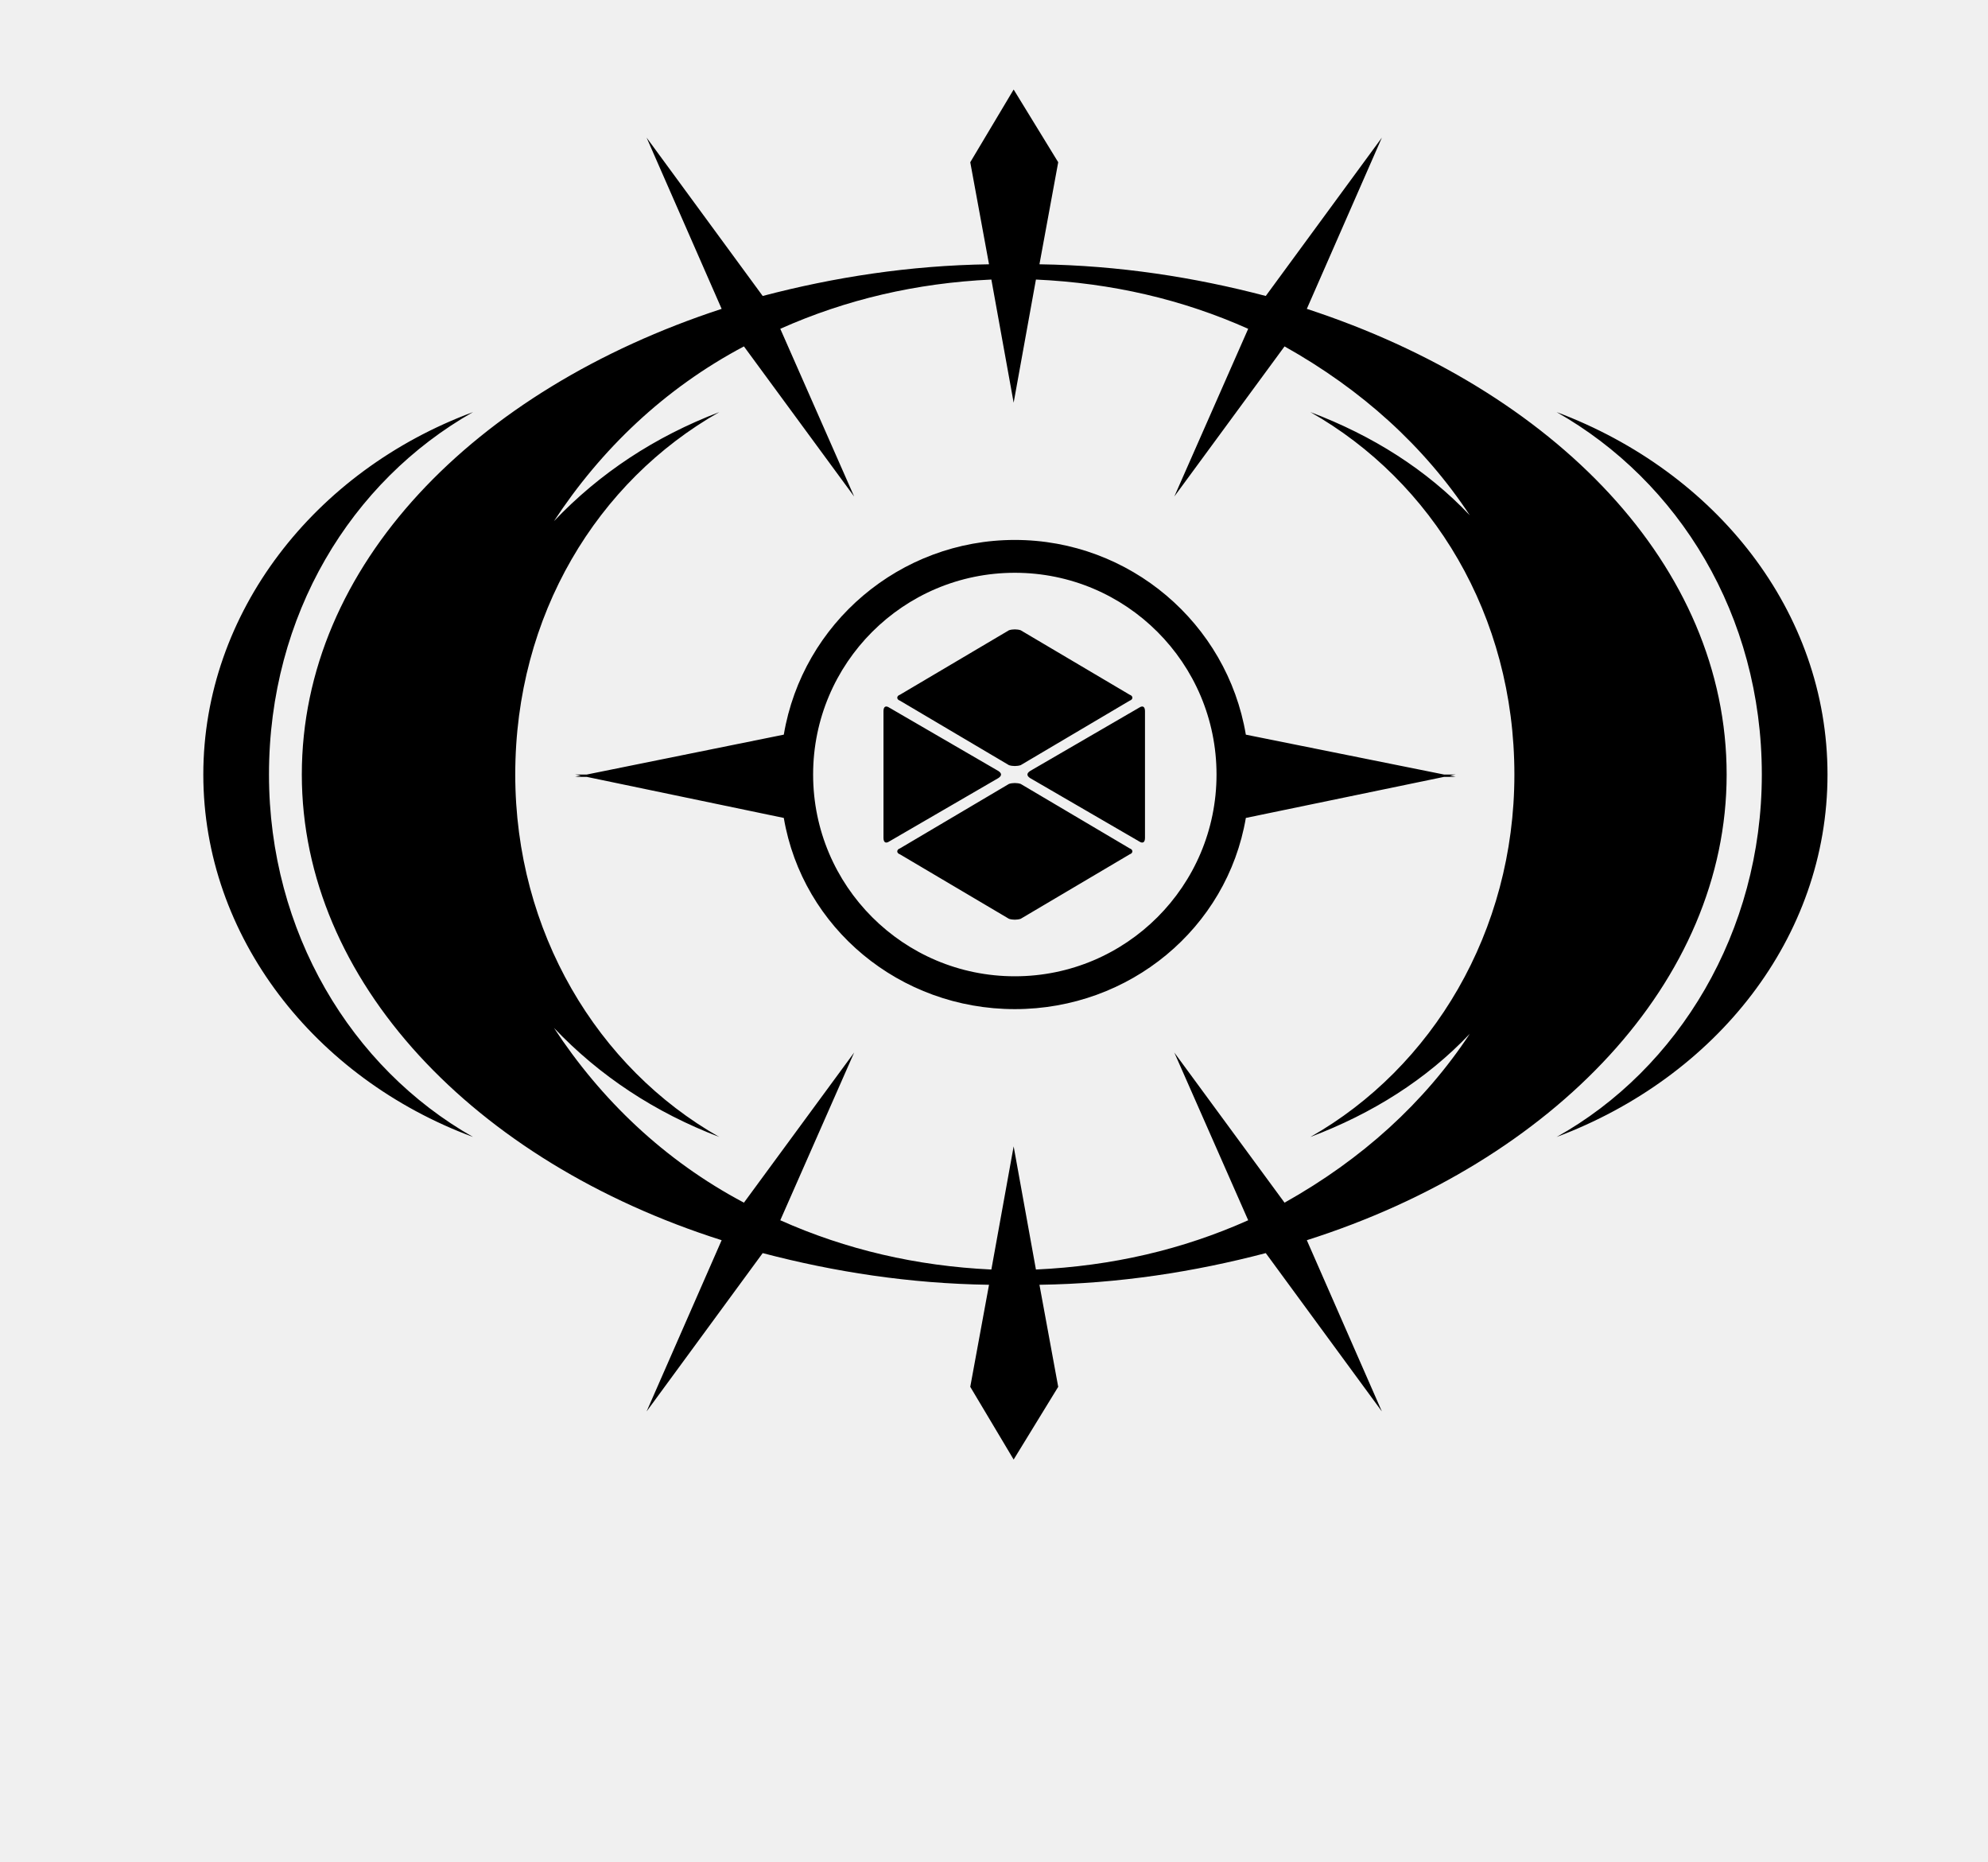
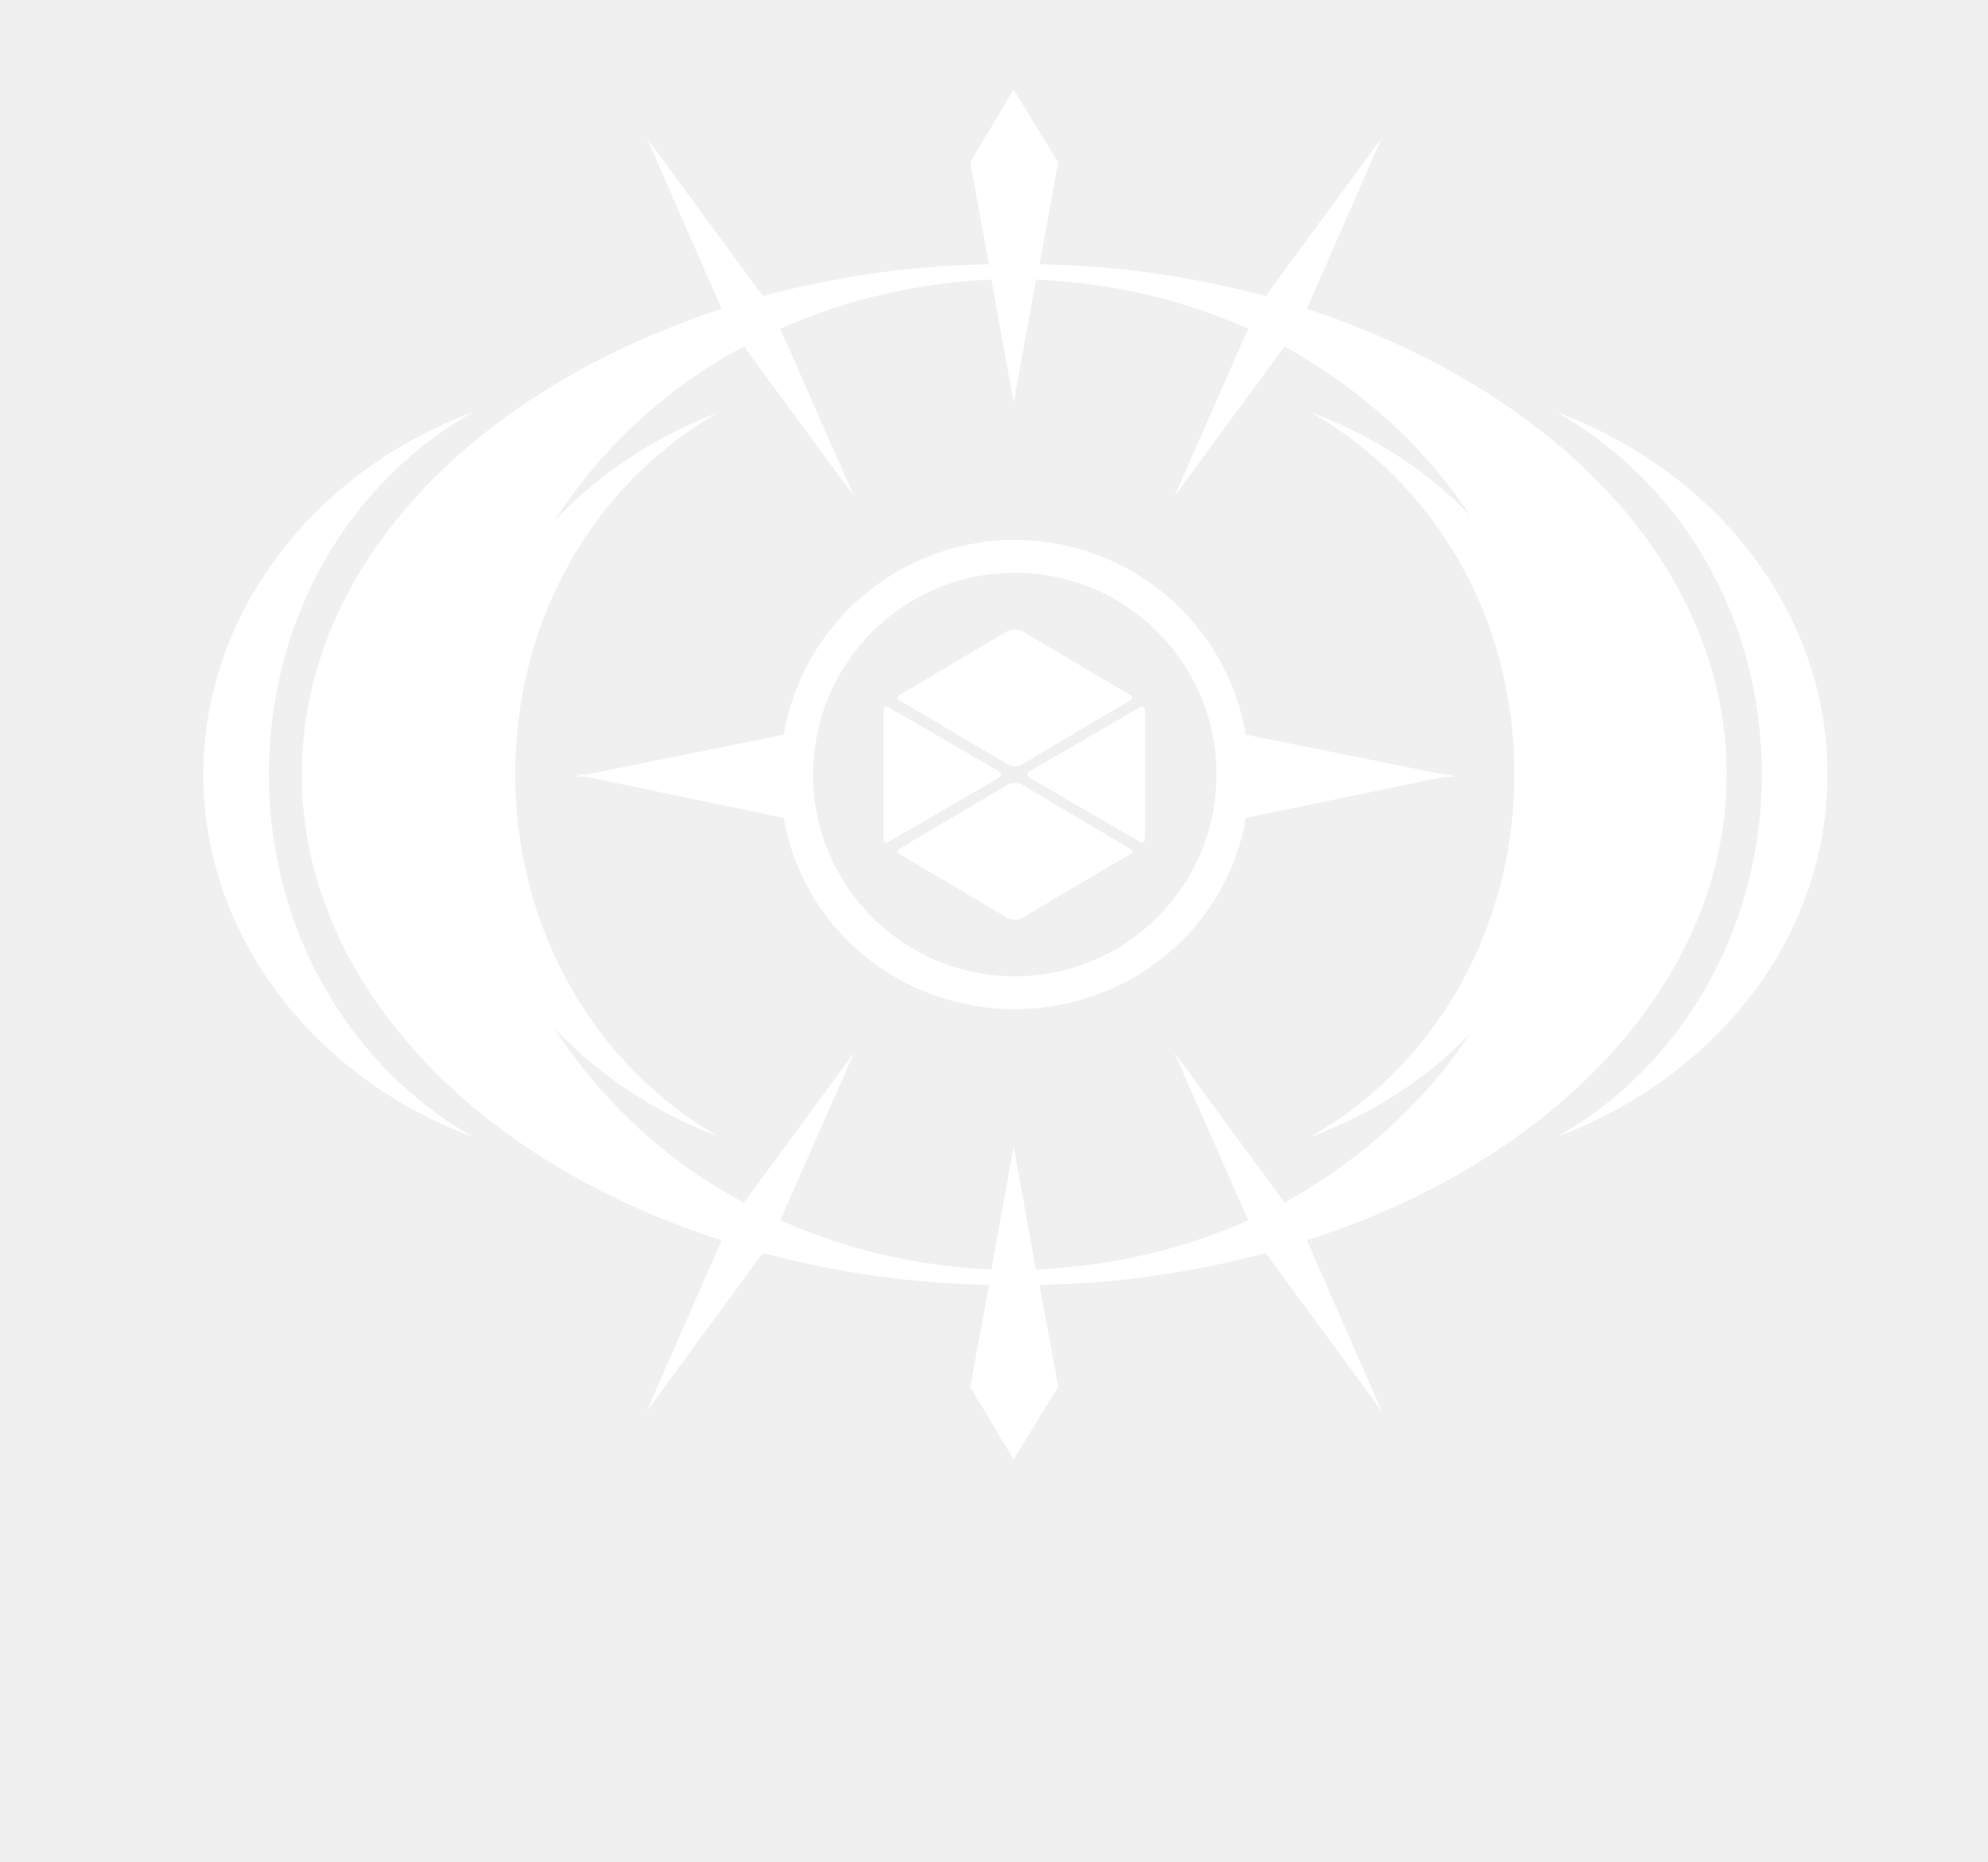
<svg xmlns="http://www.w3.org/2000/svg" version="1.1" viewBox="-10 0 1068 1000">
  <g transform="matrix(1 0 0 -1 0 800)">
-     <path fill="currentColor" d="M538.335 378.96l58.59 -34.649c1.89 -0.631 1.89 -2.521 0 -3.15l-58.59 -34.649c-1.89 -0.631 -4.41 -0.631 -6.3 0l-58.59 34.649c-1.89 0.63 -1.89 2.52 0 3.15l58.59 34.649 c1.89 0.63 4.41 0.63 6.3 0zM467.775 419.91l58.589 -34.02c1.891 -1.26 1.891 -2.52 0 -3.779l-58.589 -34.02c-1.89 -1.26 -3.15 -0.63 -3.15 1.891v68.039c0 2.521 1.261 3.15 3.15 1.891z M532.035 389.04l-58.59 34.649c-1.89 0.63 -1.89 2.521 0 3.15l58.59 34.649c1.89 0.631 4.41 0.631 6.3 0l58.59 -34.649c1.89 -0.63 1.89 -2.521 0 -3.15l-58.59 -34.649 c-1.89 -0.63 -4.41 -0.63 -6.3 0zM543.375 385.89l58.59 34.02c1.891 1.26 3.149 0.63 3.149 -1.891v-68.039c0 -2.521 -1.259 -3.15 -3.149 -1.891l-58.59 34.02c-1.89 1.26 -1.89 2.52 0 3.779z M765.765 382.739l-106.47 -22.05c-10.08 -59.22 -62.37 -102.689 -124.109 -102.689c-61.74 0 -114.03 43.47 -124.11 102.689l-105.84 22.05h-6.3l3.149 0.631l-3.149 0.63h6.3l105.84 21.42 c10.08 59.85 62.37 104.58 124.11 104.58c61.739 0 114.029 -44.73 124.109 -104.58l106.47 -21.42h6.3l-3.149 -0.63l3.149 -0.631h-6.3zM535.186 275.64c59.85 0 108.359 48.511 108.359 108.36s-48.51 108.36 -108.359 108.36 c-59.851 0 -108.36 -48.511 -108.36 -108.36s48.51 -108.36 108.36 -108.36zM732.375 41.91l-62.37 85.05c-38.43 -10.08 -78.75 -16.38 -121.59 -17.01l10.08 -54.81l-23.939 -39.06l-23.311 39.06l10.08 54.81 c-42.84 0.63 -83.16 6.93 -121.59 17.01l-62.371 -85.05l40.321 91.98c-132.931 42.21 -225.541 139.23 -225.541 250.11c0 112.14 92.61 206.64 225.541 250.11l-40.321 91.98l62.371 -85.05c38.43 10.08 78.75 16.38 121.59 17.01 l-10.08 54.81l23.311 39.06l23.939 -39.06l-10.08 -54.81c42.84 -0.63 83.16 -6.93 121.59 -17.01l62.37 85.05l-40.319 -91.98c132.93 -43.471 225.539 -137.971 225.539 -250.11c0 -110.88 -92.609 -207.9 -225.539 -250.11z M534.556 184.29l11.97 -66.15c40.949 1.891 78.75 10.71 114.03 26.46l-39.691 90.09l59.221 -80.64c41.58 23.311 74.971 53.55 99.54 90.72c-23.311 -24.569 -52.29 -42.84 -85.68 -55.44c65.519 37.17 109.619 110.25 109.619 194.67 c0 85.68 -44.1 157.5 -109.619 194.67c33.39 -12.601 62.369 -30.87 85.68 -55.44c-24.569 37.17 -57.96 67.409 -99.54 90.72l-59.221 -80.64l39.691 90.09c-35.28 15.75 -73.081 24.569 -114.03 26.46l-11.97 -66.15l-11.971 66.15 c-40.32 -1.891 -78.12 -10.71 -113.399 -26.46l39.69 -90.09l-59.22 80.64c-42.841 -22.681 -76.86 -55.44 -102.061 -93.87c24.57 25.83 54.181 45.359 88.83 58.59c-65.519 -37.17 -109.619 -108.99 -109.619 -194.67 c0 -84.42 44.1 -157.5 109.619 -194.67c-34.649 13.23 -64.26 32.76 -88.83 58.59c25.2 -38.431 59.22 -71.189 102.061 -93.87l59.22 80.64l-39.69 -90.09c35.279 -15.75 73.079 -24.569 113.399 -26.46zM134.505 384 c0 -84.42 44.101 -157.5 109.62 -194.67c-85.05 31.5 -144.9 107.73 -144.9 194.67s59.851 163.17 144.9 194.67c-65.519 -37.17 -109.62 -108.99 -109.62 -194.67zM826.245 578.67c85.68 -32.13 145.53 -107.101 145.53 -194.67 c0 -87.57 -59.851 -162.54 -145.53 -194.67c65.519 36.54 110.25 110.25 110.25 194.67c0 85.68 -44.73 157.5 -110.25 194.67z" />
+     <path fill="#ffffff" d="M538.335 378.96l58.59 -34.649c1.89 -0.631 1.89 -2.521 0 -3.15l-58.59 -34.649c-1.89 -0.631 -4.41 -0.631 -6.3 0l-58.59 34.649c-1.89 0.63 -1.89 2.52 0 3.15l58.59 34.649 c1.89 0.63 4.41 0.63 6.3 0zM467.775 419.91l58.589 -34.02c1.891 -1.26 1.891 -2.52 0 -3.779l-58.589 -34.02c-1.89 -1.26 -3.15 -0.63 -3.15 1.891v68.039c0 2.521 1.261 3.15 3.15 1.891z M532.035 389.04l-58.59 34.649c-1.89 0.63 -1.89 2.521 0 3.15l58.59 34.649c1.89 0.631 4.41 0.631 6.3 0l58.59 -34.649c1.89 -0.63 1.89 -2.521 0 -3.15l-58.59 -34.649 c-1.89 -0.63 -4.41 -0.63 -6.3 0zM543.375 385.89l58.59 34.02c1.891 1.26 3.149 0.63 3.149 -1.891v-68.039c0 -2.521 -1.259 -3.15 -3.149 -1.891l-58.59 34.02c-1.89 1.26 -1.89 2.52 0 3.779z M765.765 382.739l-106.47 -22.05c-10.08 -59.22 -62.37 -102.689 -124.109 -102.689c-61.74 0 -114.03 43.47 -124.11 102.689l-105.84 22.05h-6.3l3.149 0.631l-3.149 0.63h6.3l105.84 21.42 c10.08 59.85 62.37 104.58 124.11 104.58c61.739 0 114.029 -44.73 124.109 -104.58l106.47 -21.42h6.3l-3.149 -0.63l3.149 -0.631h-6.3zM535.186 275.64c59.85 0 108.359 48.511 108.359 108.36s-48.51 108.36 -108.359 108.36 c-59.851 0 -108.36 -48.511 -108.36 -108.36s48.51 -108.36 108.36 -108.36zM732.375 41.91l-62.37 85.05c-38.43 -10.08 -78.75 -16.38 -121.59 -17.01l10.08 -54.81l-23.939 -39.06l-23.311 39.06l10.08 54.81 c-42.84 0.63 -83.16 6.93 -121.59 17.01l-62.371 -85.05l40.321 91.98c-132.931 42.21 -225.541 139.23 -225.541 250.11c0 112.14 92.61 206.64 225.541 250.11l-40.321 91.98l62.371 -85.05c38.43 10.08 78.75 16.38 121.59 17.01 l-10.08 54.81l23.311 39.06l23.939 -39.06l-10.08 -54.81c42.84 -0.63 83.16 -6.93 121.59 -17.01l62.37 85.05l-40.319 -91.98c132.93 -43.471 225.539 -137.971 225.539 -250.11c0 -110.88 -92.609 -207.9 -225.539 -250.11z M534.556 184.29l11.97 -66.15c40.949 1.891 78.75 10.71 114.03 26.46l-39.691 90.09l59.221 -80.64c41.58 23.311 74.971 53.55 99.54 90.72c-23.311 -24.569 -52.29 -42.84 -85.68 -55.44c65.519 37.17 109.619 110.25 109.619 194.67 c0 85.68 -44.1 157.5 -109.619 194.67c33.39 -12.601 62.369 -30.87 85.68 -55.44c-24.569 37.17 -57.96 67.409 -99.54 90.72l-59.221 -80.64l39.691 90.09c-35.28 15.75 -73.081 24.569 -114.03 26.46l-11.97 -66.15l-11.971 66.15 c-40.32 -1.891 -78.12 -10.71 -113.399 -26.46l39.69 -90.09l-59.22 80.64c-42.841 -22.681 -76.86 -55.44 -102.061 -93.87c24.57 25.83 54.181 45.359 88.83 58.59c-65.519 -37.17 -109.619 -108.99 -109.619 -194.67 c0 -84.42 44.1 -157.5 109.619 -194.67c-34.649 13.23 -64.26 32.76 -88.83 58.59c25.2 -38.431 59.22 -71.189 102.061 -93.87l59.22 80.64l-39.69 -90.09c35.279 -15.75 73.079 -24.569 113.399 -26.46zM134.505 384 c0 -84.42 44.101 -157.5 109.62 -194.67c-85.05 31.5 -144.9 107.73 -144.9 194.67s59.851 163.17 144.9 194.67c-65.519 -37.17 -109.62 -108.99 -109.62 -194.67zM826.245 578.67c85.68 -32.13 145.53 -107.101 145.53 -194.67 c0 -87.57 -59.851 -162.54 -145.53 -194.67c65.519 36.54 110.25 110.25 110.25 194.67c0 85.68 -44.73 157.5 -110.25 194.67z" />
  </g>
</svg>
